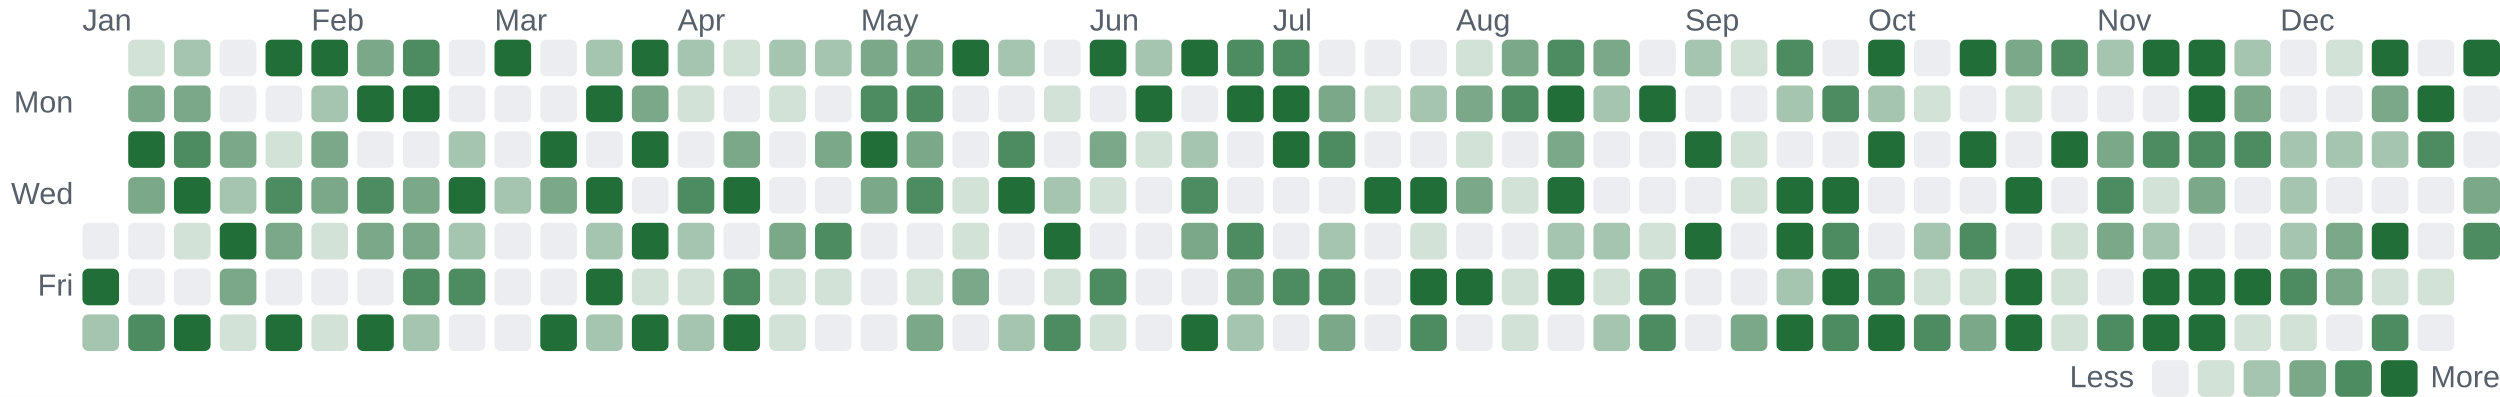
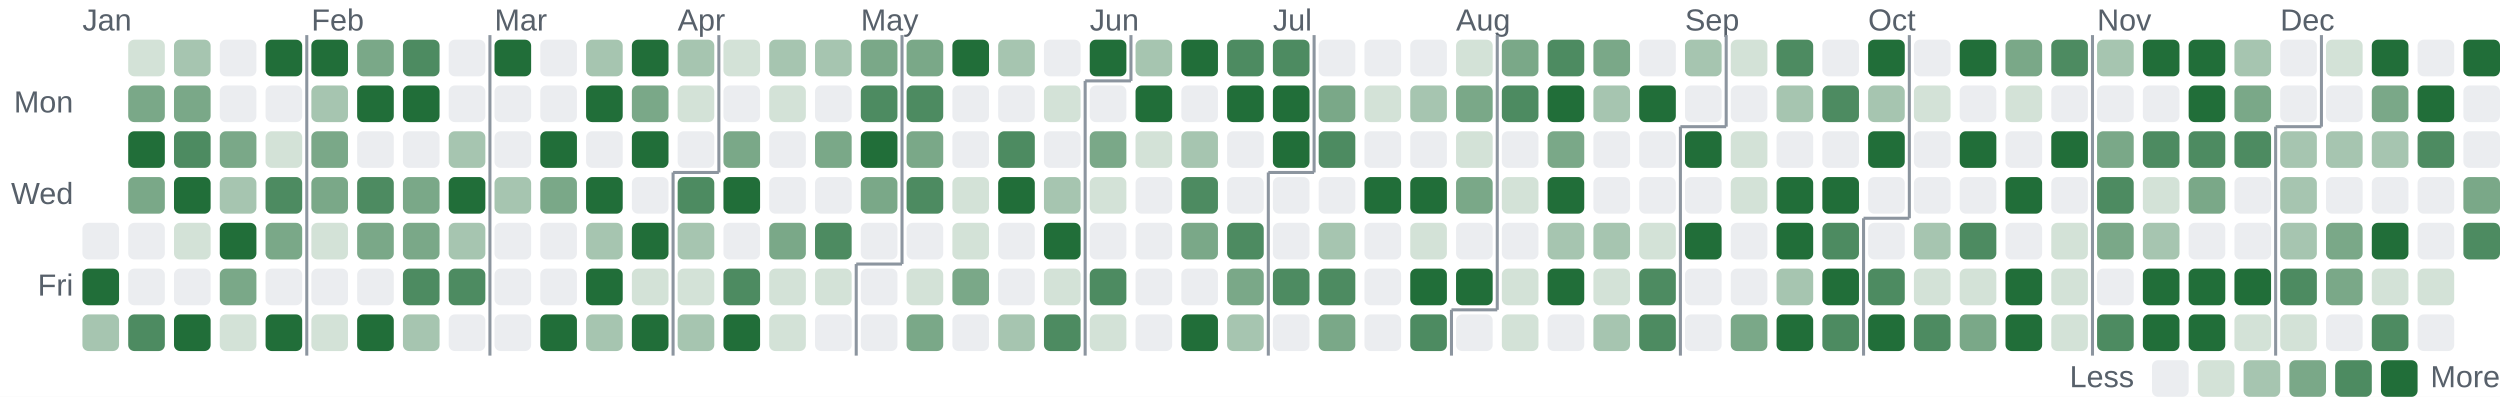
<svg xmlns="http://www.w3.org/2000/svg" width="819" height="130">
  <rect x="0" y="0" width="819" height="130" fill="white" fill-opacity="1" stroke="none" stroke-width="0" rx="0" ry="0" />
  <text x="24" y="34" font-family="arial" font-size="10" fill="#57606a" stroke="none" stroke-width="0" text-anchor="end" dominant-baseline="middle" alignment-baseline="auto">Mon</text>
  <text x="24" y="64" font-family="arial" font-size="10" fill="#57606a" stroke="none" stroke-width="0" text-anchor="end" dominant-baseline="middle" alignment-baseline="auto">Wed</text>
  <text x="24" y="94" font-family="arial" font-size="10" fill="#57606a" stroke="none" stroke-width="0" text-anchor="end" dominant-baseline="middle" alignment-baseline="auto">Fri</text>
  <text x="27" y="10" font-family="arial" font-size="10" fill="#57606a" stroke="none" stroke-width="0" text-anchor="start" dominant-baseline="alphabetic" alignment-baseline="auto">Jan</text>
  <text x="102" y="10" font-family="arial" font-size="10" fill="#57606a" stroke="none" stroke-width="0" text-anchor="start" dominant-baseline="alphabetic" alignment-baseline="auto">Feb</text>
  <text x="162" y="10" font-family="arial" font-size="10" fill="#57606a" stroke="none" stroke-width="0" text-anchor="start" dominant-baseline="alphabetic" alignment-baseline="auto">Mar</text>
  <text x="222" y="10" font-family="arial" font-size="10" fill="#57606a" stroke="none" stroke-width="0" text-anchor="start" dominant-baseline="alphabetic" alignment-baseline="auto">Apr</text>
  <text x="282" y="10" font-family="arial" font-size="10" fill="#57606a" stroke="none" stroke-width="0" text-anchor="start" dominant-baseline="alphabetic" alignment-baseline="auto">May</text>
  <text x="357" y="10" font-family="arial" font-size="10" fill="#57606a" stroke="none" stroke-width="0" text-anchor="start" dominant-baseline="alphabetic" alignment-baseline="auto">Jun</text>
  <text x="417" y="10" font-family="arial" font-size="10" fill="#57606a" stroke="none" stroke-width="0" text-anchor="start" dominant-baseline="alphabetic" alignment-baseline="auto">Jul</text>
  <text x="477" y="10" font-family="arial" font-size="10" fill="#57606a" stroke="none" stroke-width="0" text-anchor="start" dominant-baseline="alphabetic" alignment-baseline="auto">Aug</text>
  <text x="552" y="10" font-family="arial" font-size="10" fill="#57606a" stroke="none" stroke-width="0" text-anchor="start" dominant-baseline="alphabetic" alignment-baseline="auto">Sep</text>
  <text x="612" y="10" font-family="arial" font-size="10" fill="#57606a" stroke="none" stroke-width="0" text-anchor="start" dominant-baseline="alphabetic" alignment-baseline="auto">Oct</text>
  <text x="687" y="10" font-family="arial" font-size="10" fill="#57606a" stroke="none" stroke-width="0" text-anchor="start" dominant-baseline="alphabetic" alignment-baseline="auto">Nov</text>
  <text x="747" y="10" font-family="arial" font-size="10" fill="#57606a" stroke="none" stroke-width="0" text-anchor="start" dominant-baseline="alphabetic" alignment-baseline="auto">Dec</text>
  <rect x="27" y="73" width="12" height="12" fill="#ebedf0" fill-opacity="1" stroke="none" stroke-width="0" rx="2" ry="2" />
  <rect x="27" y="88" width="12" height="12" fill="#216e39" fill-opacity="1" stroke="none" stroke-width="0" rx="2" ry="2" />
  <rect x="27" y="103" width="12" height="12" fill="#a6c5b0" fill-opacity="1" stroke="none" stroke-width="0" rx="2" ry="2" />
  <rect x="42" y="13" width="12" height="12" fill="#d3e2d7" fill-opacity="1" stroke="none" stroke-width="0" rx="2" ry="2" />
  <rect x="42" y="28" width="12" height="12" fill="#7aa888" fill-opacity="1" stroke="none" stroke-width="0" rx="2" ry="2" />
  <rect x="42" y="43" width="12" height="12" fill="#216e39" fill-opacity="1" stroke="none" stroke-width="0" rx="2" ry="2" />
  <rect x="42" y="58" width="12" height="12" fill="#7aa888" fill-opacity="1" stroke="none" stroke-width="0" rx="2" ry="2" />
  <rect x="42" y="73" width="12" height="12" fill="#ebedf0" fill-opacity="1" stroke="none" stroke-width="0" rx="2" ry="2" />
  <rect x="42" y="88" width="12" height="12" fill="#ebedf0" fill-opacity="1" stroke="none" stroke-width="0" rx="2" ry="2" />
  <rect x="42" y="103" width="12" height="12" fill="#4d8b61" fill-opacity="1" stroke="none" stroke-width="0" rx="2" ry="2" />
  <rect x="57" y="13" width="12" height="12" fill="#a6c5b0" fill-opacity="1" stroke="none" stroke-width="0" rx="2" ry="2" />
  <rect x="57" y="28" width="12" height="12" fill="#7aa888" fill-opacity="1" stroke="none" stroke-width="0" rx="2" ry="2" />
  <rect x="57" y="43" width="12" height="12" fill="#4d8b61" fill-opacity="1" stroke="none" stroke-width="0" rx="2" ry="2" />
  <rect x="57" y="58" width="12" height="12" fill="#216e39" fill-opacity="1" stroke="none" stroke-width="0" rx="2" ry="2" />
  <rect x="57" y="73" width="12" height="12" fill="#d3e2d7" fill-opacity="1" stroke="none" stroke-width="0" rx="2" ry="2" />
  <rect x="57" y="88" width="12" height="12" fill="#ebedf0" fill-opacity="1" stroke="none" stroke-width="0" rx="2" ry="2" />
  <rect x="57" y="103" width="12" height="12" fill="#216e39" fill-opacity="1" stroke="none" stroke-width="0" rx="2" ry="2" />
  <rect x="72" y="13" width="12" height="12" fill="#ebedf0" fill-opacity="1" stroke="none" stroke-width="0" rx="2" ry="2" />
  <rect x="72" y="28" width="12" height="12" fill="#ebedf0" fill-opacity="1" stroke="none" stroke-width="0" rx="2" ry="2" />
  <rect x="72" y="43" width="12" height="12" fill="#7aa888" fill-opacity="1" stroke="none" stroke-width="0" rx="2" ry="2" />
  <rect x="72" y="58" width="12" height="12" fill="#a6c5b0" fill-opacity="1" stroke="none" stroke-width="0" rx="2" ry="2" />
  <rect x="72" y="73" width="12" height="12" fill="#216e39" fill-opacity="1" stroke="none" stroke-width="0" rx="2" ry="2" />
  <rect x="72" y="88" width="12" height="12" fill="#7aa888" fill-opacity="1" stroke="none" stroke-width="0" rx="2" ry="2" />
  <rect x="72" y="103" width="12" height="12" fill="#d3e2d7" fill-opacity="1" stroke="none" stroke-width="0" rx="2" ry="2" />
  <rect x="87" y="13" width="12" height="12" fill="#216e39" fill-opacity="1" stroke="none" stroke-width="0" rx="2" ry="2" />
  <rect x="87" y="28" width="12" height="12" fill="#ebedf0" fill-opacity="1" stroke="none" stroke-width="0" rx="2" ry="2" />
  <rect x="87" y="43" width="12" height="12" fill="#d3e2d7" fill-opacity="1" stroke="none" stroke-width="0" rx="2" ry="2" />
  <rect x="87" y="58" width="12" height="12" fill="#4d8b61" fill-opacity="1" stroke="none" stroke-width="0" rx="2" ry="2" />
  <rect x="87" y="73" width="12" height="12" fill="#7aa888" fill-opacity="1" stroke="none" stroke-width="0" rx="2" ry="2" />
  <rect x="87" y="88" width="12" height="12" fill="#ebedf0" fill-opacity="1" stroke="none" stroke-width="0" rx="2" ry="2" />
  <rect x="87" y="103" width="12" height="12" fill="#216e39" fill-opacity="1" stroke="none" stroke-width="0" rx="2" ry="2" />
  <rect x="102" y="13" width="12" height="12" fill="#216e39" fill-opacity="1" stroke="none" stroke-width="0" rx="2" ry="2" />
  <rect x="102" y="28" width="12" height="12" fill="#a6c5b0" fill-opacity="1" stroke="none" stroke-width="0" rx="2" ry="2" />
  <rect x="102" y="43" width="12" height="12" fill="#7aa888" fill-opacity="1" stroke="none" stroke-width="0" rx="2" ry="2" />
  <rect x="102" y="58" width="12" height="12" fill="#7aa888" fill-opacity="1" stroke="none" stroke-width="0" rx="2" ry="2" />
  <rect x="102" y="73" width="12" height="12" fill="#d3e2d7" fill-opacity="1" stroke="none" stroke-width="0" rx="2" ry="2" />
  <rect x="102" y="88" width="12" height="12" fill="#ebedf0" fill-opacity="1" stroke="none" stroke-width="0" rx="2" ry="2" />
  <rect x="102" y="103" width="12" height="12" fill="#d3e2d7" fill-opacity="1" stroke="none" stroke-width="0" rx="2" ry="2" />
  <rect x="117" y="13" width="12" height="12" fill="#7aa888" fill-opacity="1" stroke="none" stroke-width="0" rx="2" ry="2" />
  <rect x="117" y="28" width="12" height="12" fill="#216e39" fill-opacity="1" stroke="none" stroke-width="0" rx="2" ry="2" />
  <rect x="117" y="43" width="12" height="12" fill="#ebedf0" fill-opacity="1" stroke="none" stroke-width="0" rx="2" ry="2" />
  <rect x="117" y="58" width="12" height="12" fill="#4d8b61" fill-opacity="1" stroke="none" stroke-width="0" rx="2" ry="2" />
  <rect x="117" y="73" width="12" height="12" fill="#7aa888" fill-opacity="1" stroke="none" stroke-width="0" rx="2" ry="2" />
  <rect x="117" y="88" width="12" height="12" fill="#ebedf0" fill-opacity="1" stroke="none" stroke-width="0" rx="2" ry="2" />
  <rect x="117" y="103" width="12" height="12" fill="#216e39" fill-opacity="1" stroke="none" stroke-width="0" rx="2" ry="2" />
  <rect x="132" y="13" width="12" height="12" fill="#4d8b61" fill-opacity="1" stroke="none" stroke-width="0" rx="2" ry="2" />
  <rect x="132" y="28" width="12" height="12" fill="#216e39" fill-opacity="1" stroke="none" stroke-width="0" rx="2" ry="2" />
  <rect x="132" y="43" width="12" height="12" fill="#ebedf0" fill-opacity="1" stroke="none" stroke-width="0" rx="2" ry="2" />
  <rect x="132" y="58" width="12" height="12" fill="#7aa888" fill-opacity="1" stroke="none" stroke-width="0" rx="2" ry="2" />
  <rect x="132" y="73" width="12" height="12" fill="#7aa888" fill-opacity="1" stroke="none" stroke-width="0" rx="2" ry="2" />
  <rect x="132" y="88" width="12" height="12" fill="#4d8b61" fill-opacity="1" stroke="none" stroke-width="0" rx="2" ry="2" />
  <rect x="132" y="103" width="12" height="12" fill="#a6c5b0" fill-opacity="1" stroke="none" stroke-width="0" rx="2" ry="2" />
  <rect x="147" y="13" width="12" height="12" fill="#ebedf0" fill-opacity="1" stroke="none" stroke-width="0" rx="2" ry="2" />
  <rect x="147" y="28" width="12" height="12" fill="#ebedf0" fill-opacity="1" stroke="none" stroke-width="0" rx="2" ry="2" />
  <rect x="147" y="43" width="12" height="12" fill="#a6c5b0" fill-opacity="1" stroke="none" stroke-width="0" rx="2" ry="2" />
  <rect x="147" y="58" width="12" height="12" fill="#216e39" fill-opacity="1" stroke="none" stroke-width="0" rx="2" ry="2" />
  <rect x="147" y="73" width="12" height="12" fill="#a6c5b0" fill-opacity="1" stroke="none" stroke-width="0" rx="2" ry="2" />
  <rect x="147" y="88" width="12" height="12" fill="#4d8b61" fill-opacity="1" stroke="none" stroke-width="0" rx="2" ry="2" />
  <rect x="147" y="103" width="12" height="12" fill="#ebedf0" fill-opacity="1" stroke="none" stroke-width="0" rx="2" ry="2" />
  <rect x="162" y="13" width="12" height="12" fill="#216e39" fill-opacity="1" stroke="none" stroke-width="0" rx="2" ry="2" />
  <rect x="162" y="28" width="12" height="12" fill="#ebedf0" fill-opacity="1" stroke="none" stroke-width="0" rx="2" ry="2" />
  <rect x="162" y="43" width="12" height="12" fill="#ebedf0" fill-opacity="1" stroke="none" stroke-width="0" rx="2" ry="2" />
  <rect x="162" y="58" width="12" height="12" fill="#a6c5b0" fill-opacity="1" stroke="none" stroke-width="0" rx="2" ry="2" />
  <rect x="162" y="73" width="12" height="12" fill="#ebedf0" fill-opacity="1" stroke="none" stroke-width="0" rx="2" ry="2" />
  <rect x="162" y="88" width="12" height="12" fill="#ebedf0" fill-opacity="1" stroke="none" stroke-width="0" rx="2" ry="2" />
  <rect x="162" y="103" width="12" height="12" fill="#ebedf0" fill-opacity="1" stroke="none" stroke-width="0" rx="2" ry="2" />
  <rect x="177" y="13" width="12" height="12" fill="#ebedf0" fill-opacity="1" stroke="none" stroke-width="0" rx="2" ry="2" />
  <rect x="177" y="28" width="12" height="12" fill="#ebedf0" fill-opacity="1" stroke="none" stroke-width="0" rx="2" ry="2" />
  <rect x="177" y="43" width="12" height="12" fill="#216e39" fill-opacity="1" stroke="none" stroke-width="0" rx="2" ry="2" />
  <rect x="177" y="58" width="12" height="12" fill="#7aa888" fill-opacity="1" stroke="none" stroke-width="0" rx="2" ry="2" />
  <rect x="177" y="73" width="12" height="12" fill="#ebedf0" fill-opacity="1" stroke="none" stroke-width="0" rx="2" ry="2" />
  <rect x="177" y="88" width="12" height="12" fill="#ebedf0" fill-opacity="1" stroke="none" stroke-width="0" rx="2" ry="2" />
  <rect x="177" y="103" width="12" height="12" fill="#216e39" fill-opacity="1" stroke="none" stroke-width="0" rx="2" ry="2" />
  <rect x="192" y="13" width="12" height="12" fill="#a6c5b0" fill-opacity="1" stroke="none" stroke-width="0" rx="2" ry="2" />
  <rect x="192" y="28" width="12" height="12" fill="#216e39" fill-opacity="1" stroke="none" stroke-width="0" rx="2" ry="2" />
  <rect x="192" y="43" width="12" height="12" fill="#ebedf0" fill-opacity="1" stroke="none" stroke-width="0" rx="2" ry="2" />
  <rect x="192" y="58" width="12" height="12" fill="#216e39" fill-opacity="1" stroke="none" stroke-width="0" rx="2" ry="2" />
  <rect x="192" y="73" width="12" height="12" fill="#a6c5b0" fill-opacity="1" stroke="none" stroke-width="0" rx="2" ry="2" />
  <rect x="192" y="88" width="12" height="12" fill="#216e39" fill-opacity="1" stroke="none" stroke-width="0" rx="2" ry="2" />
  <rect x="192" y="103" width="12" height="12" fill="#a6c5b0" fill-opacity="1" stroke="none" stroke-width="0" rx="2" ry="2" />
  <rect x="207" y="13" width="12" height="12" fill="#216e39" fill-opacity="1" stroke="none" stroke-width="0" rx="2" ry="2" />
  <rect x="207" y="28" width="12" height="12" fill="#7aa888" fill-opacity="1" stroke="none" stroke-width="0" rx="2" ry="2" />
  <rect x="207" y="43" width="12" height="12" fill="#216e39" fill-opacity="1" stroke="none" stroke-width="0" rx="2" ry="2" />
  <rect x="207" y="58" width="12" height="12" fill="#ebedf0" fill-opacity="1" stroke="none" stroke-width="0" rx="2" ry="2" />
  <rect x="207" y="73" width="12" height="12" fill="#216e39" fill-opacity="1" stroke="none" stroke-width="0" rx="2" ry="2" />
  <rect x="207" y="88" width="12" height="12" fill="#d3e2d7" fill-opacity="1" stroke="none" stroke-width="0" rx="2" ry="2" />
  <rect x="207" y="103" width="12" height="12" fill="#216e39" fill-opacity="1" stroke="none" stroke-width="0" rx="2" ry="2" />
  <rect x="222" y="13" width="12" height="12" fill="#a6c5b0" fill-opacity="1" stroke="none" stroke-width="0" rx="2" ry="2" />
  <rect x="222" y="28" width="12" height="12" fill="#d3e2d7" fill-opacity="1" stroke="none" stroke-width="0" rx="2" ry="2" />
  <rect x="222" y="43" width="12" height="12" fill="#ebedf0" fill-opacity="1" stroke="none" stroke-width="0" rx="2" ry="2" />
  <rect x="222" y="58" width="12" height="12" fill="#4d8b61" fill-opacity="1" stroke="none" stroke-width="0" rx="2" ry="2" />
  <rect x="222" y="73" width="12" height="12" fill="#a6c5b0" fill-opacity="1" stroke="none" stroke-width="0" rx="2" ry="2" />
  <rect x="222" y="88" width="12" height="12" fill="#d3e2d7" fill-opacity="1" stroke="none" stroke-width="0" rx="2" ry="2" />
  <rect x="222" y="103" width="12" height="12" fill="#a6c5b0" fill-opacity="1" stroke="none" stroke-width="0" rx="2" ry="2" />
  <rect x="237" y="13" width="12" height="12" fill="#d3e2d7" fill-opacity="1" stroke="none" stroke-width="0" rx="2" ry="2" />
  <rect x="237" y="28" width="12" height="12" fill="#ebedf0" fill-opacity="1" stroke="none" stroke-width="0" rx="2" ry="2" />
  <rect x="237" y="43" width="12" height="12" fill="#7aa888" fill-opacity="1" stroke="none" stroke-width="0" rx="2" ry="2" />
  <rect x="237" y="58" width="12" height="12" fill="#216e39" fill-opacity="1" stroke="none" stroke-width="0" rx="2" ry="2" />
  <rect x="237" y="73" width="12" height="12" fill="#ebedf0" fill-opacity="1" stroke="none" stroke-width="0" rx="2" ry="2" />
  <rect x="237" y="88" width="12" height="12" fill="#4d8b61" fill-opacity="1" stroke="none" stroke-width="0" rx="2" ry="2" />
  <rect x="237" y="103" width="12" height="12" fill="#216e39" fill-opacity="1" stroke="none" stroke-width="0" rx="2" ry="2" />
  <rect x="252" y="13" width="12" height="12" fill="#a6c5b0" fill-opacity="1" stroke="none" stroke-width="0" rx="2" ry="2" />
  <rect x="252" y="28" width="12" height="12" fill="#d3e2d7" fill-opacity="1" stroke="none" stroke-width="0" rx="2" ry="2" />
  <rect x="252" y="43" width="12" height="12" fill="#ebedf0" fill-opacity="1" stroke="none" stroke-width="0" rx="2" ry="2" />
  <rect x="252" y="58" width="12" height="12" fill="#ebedf0" fill-opacity="1" stroke="none" stroke-width="0" rx="2" ry="2" />
  <rect x="252" y="73" width="12" height="12" fill="#7aa888" fill-opacity="1" stroke="none" stroke-width="0" rx="2" ry="2" />
  <rect x="252" y="88" width="12" height="12" fill="#d3e2d7" fill-opacity="1" stroke="none" stroke-width="0" rx="2" ry="2" />
  <rect x="252" y="103" width="12" height="12" fill="#d3e2d7" fill-opacity="1" stroke="none" stroke-width="0" rx="2" ry="2" />
  <rect x="267" y="13" width="12" height="12" fill="#a6c5b0" fill-opacity="1" stroke="none" stroke-width="0" rx="2" ry="2" />
  <rect x="267" y="28" width="12" height="12" fill="#ebedf0" fill-opacity="1" stroke="none" stroke-width="0" rx="2" ry="2" />
  <rect x="267" y="43" width="12" height="12" fill="#7aa888" fill-opacity="1" stroke="none" stroke-width="0" rx="2" ry="2" />
  <rect x="267" y="58" width="12" height="12" fill="#ebedf0" fill-opacity="1" stroke="none" stroke-width="0" rx="2" ry="2" />
  <rect x="267" y="73" width="12" height="12" fill="#4d8b61" fill-opacity="1" stroke="none" stroke-width="0" rx="2" ry="2" />
  <rect x="267" y="88" width="12" height="12" fill="#d3e2d7" fill-opacity="1" stroke="none" stroke-width="0" rx="2" ry="2" />
  <rect x="267" y="103" width="12" height="12" fill="#ebedf0" fill-opacity="1" stroke="none" stroke-width="0" rx="2" ry="2" />
  <rect x="282" y="13" width="12" height="12" fill="#7aa888" fill-opacity="1" stroke="none" stroke-width="0" rx="2" ry="2" />
  <rect x="282" y="28" width="12" height="12" fill="#4d8b61" fill-opacity="1" stroke="none" stroke-width="0" rx="2" ry="2" />
  <rect x="282" y="43" width="12" height="12" fill="#216e39" fill-opacity="1" stroke="none" stroke-width="0" rx="2" ry="2" />
  <rect x="282" y="58" width="12" height="12" fill="#7aa888" fill-opacity="1" stroke="none" stroke-width="0" rx="2" ry="2" />
  <rect x="282" y="73" width="12" height="12" fill="#ebedf0" fill-opacity="1" stroke="none" stroke-width="0" rx="2" ry="2" />
  <rect x="282" y="88" width="12" height="12" fill="#ebedf0" fill-opacity="1" stroke="none" stroke-width="0" rx="2" ry="2" />
  <rect x="282" y="103" width="12" height="12" fill="#ebedf0" fill-opacity="1" stroke="none" stroke-width="0" rx="2" ry="2" />
  <rect x="297" y="13" width="12" height="12" fill="#7aa888" fill-opacity="1" stroke="none" stroke-width="0" rx="2" ry="2" />
  <rect x="297" y="28" width="12" height="12" fill="#4d8b61" fill-opacity="1" stroke="none" stroke-width="0" rx="2" ry="2" />
  <rect x="297" y="43" width="12" height="12" fill="#7aa888" fill-opacity="1" stroke="none" stroke-width="0" rx="2" ry="2" />
  <rect x="297" y="58" width="12" height="12" fill="#4d8b61" fill-opacity="1" stroke="none" stroke-width="0" rx="2" ry="2" />
  <rect x="297" y="73" width="12" height="12" fill="#ebedf0" fill-opacity="1" stroke="none" stroke-width="0" rx="2" ry="2" />
  <rect x="297" y="88" width="12" height="12" fill="#d3e2d7" fill-opacity="1" stroke="none" stroke-width="0" rx="2" ry="2" />
  <rect x="297" y="103" width="12" height="12" fill="#7aa888" fill-opacity="1" stroke="none" stroke-width="0" rx="2" ry="2" />
  <rect x="312" y="13" width="12" height="12" fill="#216e39" fill-opacity="1" stroke="none" stroke-width="0" rx="2" ry="2" />
  <rect x="312" y="28" width="12" height="12" fill="#ebedf0" fill-opacity="1" stroke="none" stroke-width="0" rx="2" ry="2" />
  <rect x="312" y="43" width="12" height="12" fill="#ebedf0" fill-opacity="1" stroke="none" stroke-width="0" rx="2" ry="2" />
  <rect x="312" y="58" width="12" height="12" fill="#d3e2d7" fill-opacity="1" stroke="none" stroke-width="0" rx="2" ry="2" />
  <rect x="312" y="73" width="12" height="12" fill="#d3e2d7" fill-opacity="1" stroke="none" stroke-width="0" rx="2" ry="2" />
  <rect x="312" y="88" width="12" height="12" fill="#7aa888" fill-opacity="1" stroke="none" stroke-width="0" rx="2" ry="2" />
  <rect x="312" y="103" width="12" height="12" fill="#ebedf0" fill-opacity="1" stroke="none" stroke-width="0" rx="2" ry="2" />
  <rect x="327" y="13" width="12" height="12" fill="#a6c5b0" fill-opacity="1" stroke="none" stroke-width="0" rx="2" ry="2" />
  <rect x="327" y="28" width="12" height="12" fill="#ebedf0" fill-opacity="1" stroke="none" stroke-width="0" rx="2" ry="2" />
  <rect x="327" y="43" width="12" height="12" fill="#4d8b61" fill-opacity="1" stroke="none" stroke-width="0" rx="2" ry="2" />
  <rect x="327" y="58" width="12" height="12" fill="#216e39" fill-opacity="1" stroke="none" stroke-width="0" rx="2" ry="2" />
  <rect x="327" y="73" width="12" height="12" fill="#ebedf0" fill-opacity="1" stroke="none" stroke-width="0" rx="2" ry="2" />
  <rect x="327" y="88" width="12" height="12" fill="#ebedf0" fill-opacity="1" stroke="none" stroke-width="0" rx="2" ry="2" />
  <rect x="327" y="103" width="12" height="12" fill="#a6c5b0" fill-opacity="1" stroke="none" stroke-width="0" rx="2" ry="2" />
  <rect x="342" y="13" width="12" height="12" fill="#ebedf0" fill-opacity="1" stroke="none" stroke-width="0" rx="2" ry="2" />
  <rect x="342" y="28" width="12" height="12" fill="#d3e2d7" fill-opacity="1" stroke="none" stroke-width="0" rx="2" ry="2" />
  <rect x="342" y="43" width="12" height="12" fill="#ebedf0" fill-opacity="1" stroke="none" stroke-width="0" rx="2" ry="2" />
  <rect x="342" y="58" width="12" height="12" fill="#a6c5b0" fill-opacity="1" stroke="none" stroke-width="0" rx="2" ry="2" />
  <rect x="342" y="73" width="12" height="12" fill="#216e39" fill-opacity="1" stroke="none" stroke-width="0" rx="2" ry="2" />
  <rect x="342" y="88" width="12" height="12" fill="#d3e2d7" fill-opacity="1" stroke="none" stroke-width="0" rx="2" ry="2" />
  <rect x="342" y="103" width="12" height="12" fill="#4d8b61" fill-opacity="1" stroke="none" stroke-width="0" rx="2" ry="2" />
  <rect x="357" y="13" width="12" height="12" fill="#216e39" fill-opacity="1" stroke="none" stroke-width="0" rx="2" ry="2" />
  <rect x="357" y="28" width="12" height="12" fill="#ebedf0" fill-opacity="1" stroke="none" stroke-width="0" rx="2" ry="2" />
  <rect x="357" y="43" width="12" height="12" fill="#7aa888" fill-opacity="1" stroke="none" stroke-width="0" rx="2" ry="2" />
  <rect x="357" y="58" width="12" height="12" fill="#d3e2d7" fill-opacity="1" stroke="none" stroke-width="0" rx="2" ry="2" />
  <rect x="357" y="73" width="12" height="12" fill="#ebedf0" fill-opacity="1" stroke="none" stroke-width="0" rx="2" ry="2" />
  <rect x="357" y="88" width="12" height="12" fill="#4d8b61" fill-opacity="1" stroke="none" stroke-width="0" rx="2" ry="2" />
  <rect x="357" y="103" width="12" height="12" fill="#d3e2d7" fill-opacity="1" stroke="none" stroke-width="0" rx="2" ry="2" />
  <rect x="372" y="13" width="12" height="12" fill="#a6c5b0" fill-opacity="1" stroke="none" stroke-width="0" rx="2" ry="2" />
  <rect x="372" y="28" width="12" height="12" fill="#216e39" fill-opacity="1" stroke="none" stroke-width="0" rx="2" ry="2" />
  <rect x="372" y="43" width="12" height="12" fill="#d3e2d7" fill-opacity="1" stroke="none" stroke-width="0" rx="2" ry="2" />
  <rect x="372" y="58" width="12" height="12" fill="#ebedf0" fill-opacity="1" stroke="none" stroke-width="0" rx="2" ry="2" />
  <rect x="372" y="73" width="12" height="12" fill="#ebedf0" fill-opacity="1" stroke="none" stroke-width="0" rx="2" ry="2" />
  <rect x="372" y="88" width="12" height="12" fill="#ebedf0" fill-opacity="1" stroke="none" stroke-width="0" rx="2" ry="2" />
  <rect x="372" y="103" width="12" height="12" fill="#ebedf0" fill-opacity="1" stroke="none" stroke-width="0" rx="2" ry="2" />
  <rect x="387" y="13" width="12" height="12" fill="#216e39" fill-opacity="1" stroke="none" stroke-width="0" rx="2" ry="2" />
  <rect x="387" y="28" width="12" height="12" fill="#ebedf0" fill-opacity="1" stroke="none" stroke-width="0" rx="2" ry="2" />
  <rect x="387" y="43" width="12" height="12" fill="#a6c5b0" fill-opacity="1" stroke="none" stroke-width="0" rx="2" ry="2" />
  <rect x="387" y="58" width="12" height="12" fill="#4d8b61" fill-opacity="1" stroke="none" stroke-width="0" rx="2" ry="2" />
  <rect x="387" y="73" width="12" height="12" fill="#7aa888" fill-opacity="1" stroke="none" stroke-width="0" rx="2" ry="2" />
  <rect x="387" y="88" width="12" height="12" fill="#ebedf0" fill-opacity="1" stroke="none" stroke-width="0" rx="2" ry="2" />
  <rect x="387" y="103" width="12" height="12" fill="#216e39" fill-opacity="1" stroke="none" stroke-width="0" rx="2" ry="2" />
  <rect x="402" y="13" width="12" height="12" fill="#4d8b61" fill-opacity="1" stroke="none" stroke-width="0" rx="2" ry="2" />
  <rect x="402" y="28" width="12" height="12" fill="#216e39" fill-opacity="1" stroke="none" stroke-width="0" rx="2" ry="2" />
  <rect x="402" y="43" width="12" height="12" fill="#ebedf0" fill-opacity="1" stroke="none" stroke-width="0" rx="2" ry="2" />
  <rect x="402" y="58" width="12" height="12" fill="#ebedf0" fill-opacity="1" stroke="none" stroke-width="0" rx="2" ry="2" />
  <rect x="402" y="73" width="12" height="12" fill="#4d8b61" fill-opacity="1" stroke="none" stroke-width="0" rx="2" ry="2" />
  <rect x="402" y="88" width="12" height="12" fill="#7aa888" fill-opacity="1" stroke="none" stroke-width="0" rx="2" ry="2" />
  <rect x="402" y="103" width="12" height="12" fill="#a6c5b0" fill-opacity="1" stroke="none" stroke-width="0" rx="2" ry="2" />
  <rect x="417" y="13" width="12" height="12" fill="#4d8b61" fill-opacity="1" stroke="none" stroke-width="0" rx="2" ry="2" />
  <rect x="417" y="28" width="12" height="12" fill="#216e39" fill-opacity="1" stroke="none" stroke-width="0" rx="2" ry="2" />
  <rect x="417" y="43" width="12" height="12" fill="#216e39" fill-opacity="1" stroke="none" stroke-width="0" rx="2" ry="2" />
  <rect x="417" y="58" width="12" height="12" fill="#ebedf0" fill-opacity="1" stroke="none" stroke-width="0" rx="2" ry="2" />
  <rect x="417" y="73" width="12" height="12" fill="#ebedf0" fill-opacity="1" stroke="none" stroke-width="0" rx="2" ry="2" />
  <rect x="417" y="88" width="12" height="12" fill="#4d8b61" fill-opacity="1" stroke="none" stroke-width="0" rx="2" ry="2" />
  <rect x="417" y="103" width="12" height="12" fill="#ebedf0" fill-opacity="1" stroke="none" stroke-width="0" rx="2" ry="2" />
  <rect x="432" y="13" width="12" height="12" fill="#ebedf0" fill-opacity="1" stroke="none" stroke-width="0" rx="2" ry="2" />
  <rect x="432" y="28" width="12" height="12" fill="#7aa888" fill-opacity="1" stroke="none" stroke-width="0" rx="2" ry="2" />
  <rect x="432" y="43" width="12" height="12" fill="#4d8b61" fill-opacity="1" stroke="none" stroke-width="0" rx="2" ry="2" />
  <rect x="432" y="58" width="12" height="12" fill="#ebedf0" fill-opacity="1" stroke="none" stroke-width="0" rx="2" ry="2" />
  <rect x="432" y="73" width="12" height="12" fill="#a6c5b0" fill-opacity="1" stroke="none" stroke-width="0" rx="2" ry="2" />
  <rect x="432" y="88" width="12" height="12" fill="#4d8b61" fill-opacity="1" stroke="none" stroke-width="0" rx="2" ry="2" />
  <rect x="432" y="103" width="12" height="12" fill="#7aa888" fill-opacity="1" stroke="none" stroke-width="0" rx="2" ry="2" />
  <rect x="447" y="13" width="12" height="12" fill="#ebedf0" fill-opacity="1" stroke="none" stroke-width="0" rx="2" ry="2" />
  <rect x="447" y="28" width="12" height="12" fill="#d3e2d7" fill-opacity="1" stroke="none" stroke-width="0" rx="2" ry="2" />
  <rect x="447" y="43" width="12" height="12" fill="#ebedf0" fill-opacity="1" stroke="none" stroke-width="0" rx="2" ry="2" />
  <rect x="447" y="58" width="12" height="12" fill="#216e39" fill-opacity="1" stroke="none" stroke-width="0" rx="2" ry="2" />
  <rect x="447" y="73" width="12" height="12" fill="#ebedf0" fill-opacity="1" stroke="none" stroke-width="0" rx="2" ry="2" />
  <rect x="447" y="88" width="12" height="12" fill="#ebedf0" fill-opacity="1" stroke="none" stroke-width="0" rx="2" ry="2" />
  <rect x="447" y="103" width="12" height="12" fill="#ebedf0" fill-opacity="1" stroke="none" stroke-width="0" rx="2" ry="2" />
  <rect x="462" y="13" width="12" height="12" fill="#ebedf0" fill-opacity="1" stroke="none" stroke-width="0" rx="2" ry="2" />
  <rect x="462" y="28" width="12" height="12" fill="#a6c5b0" fill-opacity="1" stroke="none" stroke-width="0" rx="2" ry="2" />
  <rect x="462" y="43" width="12" height="12" fill="#ebedf0" fill-opacity="1" stroke="none" stroke-width="0" rx="2" ry="2" />
  <rect x="462" y="58" width="12" height="12" fill="#216e39" fill-opacity="1" stroke="none" stroke-width="0" rx="2" ry="2" />
  <rect x="462" y="73" width="12" height="12" fill="#d3e2d7" fill-opacity="1" stroke="none" stroke-width="0" rx="2" ry="2" />
  <rect x="462" y="88" width="12" height="12" fill="#216e39" fill-opacity="1" stroke="none" stroke-width="0" rx="2" ry="2" />
  <rect x="462" y="103" width="12" height="12" fill="#4d8b61" fill-opacity="1" stroke="none" stroke-width="0" rx="2" ry="2" />
  <rect x="477" y="13" width="12" height="12" fill="#d3e2d7" fill-opacity="1" stroke="none" stroke-width="0" rx="2" ry="2" />
  <rect x="477" y="28" width="12" height="12" fill="#7aa888" fill-opacity="1" stroke="none" stroke-width="0" rx="2" ry="2" />
  <rect x="477" y="43" width="12" height="12" fill="#d3e2d7" fill-opacity="1" stroke="none" stroke-width="0" rx="2" ry="2" />
  <rect x="477" y="58" width="12" height="12" fill="#7aa888" fill-opacity="1" stroke="none" stroke-width="0" rx="2" ry="2" />
  <rect x="477" y="73" width="12" height="12" fill="#ebedf0" fill-opacity="1" stroke="none" stroke-width="0" rx="2" ry="2" />
  <rect x="477" y="88" width="12" height="12" fill="#216e39" fill-opacity="1" stroke="none" stroke-width="0" rx="2" ry="2" />
  <rect x="477" y="103" width="12" height="12" fill="#ebedf0" fill-opacity="1" stroke="none" stroke-width="0" rx="2" ry="2" />
  <rect x="492" y="13" width="12" height="12" fill="#7aa888" fill-opacity="1" stroke="none" stroke-width="0" rx="2" ry="2" />
  <rect x="492" y="28" width="12" height="12" fill="#4d8b61" fill-opacity="1" stroke="none" stroke-width="0" rx="2" ry="2" />
  <rect x="492" y="43" width="12" height="12" fill="#ebedf0" fill-opacity="1" stroke="none" stroke-width="0" rx="2" ry="2" />
  <rect x="492" y="58" width="12" height="12" fill="#d3e2d7" fill-opacity="1" stroke="none" stroke-width="0" rx="2" ry="2" />
  <rect x="492" y="73" width="12" height="12" fill="#ebedf0" fill-opacity="1" stroke="none" stroke-width="0" rx="2" ry="2" />
  <rect x="492" y="88" width="12" height="12" fill="#d3e2d7" fill-opacity="1" stroke="none" stroke-width="0" rx="2" ry="2" />
  <rect x="492" y="103" width="12" height="12" fill="#d3e2d7" fill-opacity="1" stroke="none" stroke-width="0" rx="2" ry="2" />
  <rect x="507" y="13" width="12" height="12" fill="#4d8b61" fill-opacity="1" stroke="none" stroke-width="0" rx="2" ry="2" />
  <rect x="507" y="28" width="12" height="12" fill="#216e39" fill-opacity="1" stroke="none" stroke-width="0" rx="2" ry="2" />
  <rect x="507" y="43" width="12" height="12" fill="#7aa888" fill-opacity="1" stroke="none" stroke-width="0" rx="2" ry="2" />
  <rect x="507" y="58" width="12" height="12" fill="#216e39" fill-opacity="1" stroke="none" stroke-width="0" rx="2" ry="2" />
  <rect x="507" y="73" width="12" height="12" fill="#a6c5b0" fill-opacity="1" stroke="none" stroke-width="0" rx="2" ry="2" />
  <rect x="507" y="88" width="12" height="12" fill="#216e39" fill-opacity="1" stroke="none" stroke-width="0" rx="2" ry="2" />
  <rect x="507" y="103" width="12" height="12" fill="#ebedf0" fill-opacity="1" stroke="none" stroke-width="0" rx="2" ry="2" />
  <rect x="522" y="13" width="12" height="12" fill="#7aa888" fill-opacity="1" stroke="none" stroke-width="0" rx="2" ry="2" />
  <rect x="522" y="28" width="12" height="12" fill="#a6c5b0" fill-opacity="1" stroke="none" stroke-width="0" rx="2" ry="2" />
  <rect x="522" y="43" width="12" height="12" fill="#ebedf0" fill-opacity="1" stroke="none" stroke-width="0" rx="2" ry="2" />
  <rect x="522" y="58" width="12" height="12" fill="#ebedf0" fill-opacity="1" stroke="none" stroke-width="0" rx="2" ry="2" />
  <rect x="522" y="73" width="12" height="12" fill="#a6c5b0" fill-opacity="1" stroke="none" stroke-width="0" rx="2" ry="2" />
  <rect x="522" y="88" width="12" height="12" fill="#d3e2d7" fill-opacity="1" stroke="none" stroke-width="0" rx="2" ry="2" />
  <rect x="522" y="103" width="12" height="12" fill="#a6c5b0" fill-opacity="1" stroke="none" stroke-width="0" rx="2" ry="2" />
  <rect x="537" y="13" width="12" height="12" fill="#ebedf0" fill-opacity="1" stroke="none" stroke-width="0" rx="2" ry="2" />
  <rect x="537" y="28" width="12" height="12" fill="#216e39" fill-opacity="1" stroke="none" stroke-width="0" rx="2" ry="2" />
  <rect x="537" y="43" width="12" height="12" fill="#ebedf0" fill-opacity="1" stroke="none" stroke-width="0" rx="2" ry="2" />
  <rect x="537" y="58" width="12" height="12" fill="#ebedf0" fill-opacity="1" stroke="none" stroke-width="0" rx="2" ry="2" />
  <rect x="537" y="73" width="12" height="12" fill="#d3e2d7" fill-opacity="1" stroke="none" stroke-width="0" rx="2" ry="2" />
  <rect x="537" y="88" width="12" height="12" fill="#4d8b61" fill-opacity="1" stroke="none" stroke-width="0" rx="2" ry="2" />
  <rect x="537" y="103" width="12" height="12" fill="#4d8b61" fill-opacity="1" stroke="none" stroke-width="0" rx="2" ry="2" />
  <rect x="552" y="13" width="12" height="12" fill="#a6c5b0" fill-opacity="1" stroke="none" stroke-width="0" rx="2" ry="2" />
  <rect x="552" y="28" width="12" height="12" fill="#ebedf0" fill-opacity="1" stroke="none" stroke-width="0" rx="2" ry="2" />
  <rect x="552" y="43" width="12" height="12" fill="#216e39" fill-opacity="1" stroke="none" stroke-width="0" rx="2" ry="2" />
  <rect x="552" y="58" width="12" height="12" fill="#ebedf0" fill-opacity="1" stroke="none" stroke-width="0" rx="2" ry="2" />
  <rect x="552" y="73" width="12" height="12" fill="#216e39" fill-opacity="1" stroke="none" stroke-width="0" rx="2" ry="2" />
  <rect x="552" y="88" width="12" height="12" fill="#ebedf0" fill-opacity="1" stroke="none" stroke-width="0" rx="2" ry="2" />
  <rect x="552" y="103" width="12" height="12" fill="#ebedf0" fill-opacity="1" stroke="none" stroke-width="0" rx="2" ry="2" />
  <rect x="567" y="13" width="12" height="12" fill="#d3e2d7" fill-opacity="1" stroke="none" stroke-width="0" rx="2" ry="2" />
  <rect x="567" y="28" width="12" height="12" fill="#ebedf0" fill-opacity="1" stroke="none" stroke-width="0" rx="2" ry="2" />
  <rect x="567" y="43" width="12" height="12" fill="#d3e2d7" fill-opacity="1" stroke="none" stroke-width="0" rx="2" ry="2" />
  <rect x="567" y="58" width="12" height="12" fill="#d3e2d7" fill-opacity="1" stroke="none" stroke-width="0" rx="2" ry="2" />
  <rect x="567" y="73" width="12" height="12" fill="#ebedf0" fill-opacity="1" stroke="none" stroke-width="0" rx="2" ry="2" />
  <rect x="567" y="88" width="12" height="12" fill="#ebedf0" fill-opacity="1" stroke="none" stroke-width="0" rx="2" ry="2" />
  <rect x="567" y="103" width="12" height="12" fill="#7aa888" fill-opacity="1" stroke="none" stroke-width="0" rx="2" ry="2" />
  <rect x="582" y="13" width="12" height="12" fill="#4d8b61" fill-opacity="1" stroke="none" stroke-width="0" rx="2" ry="2" />
  <rect x="582" y="28" width="12" height="12" fill="#a6c5b0" fill-opacity="1" stroke="none" stroke-width="0" rx="2" ry="2" />
  <rect x="582" y="43" width="12" height="12" fill="#ebedf0" fill-opacity="1" stroke="none" stroke-width="0" rx="2" ry="2" />
  <rect x="582" y="58" width="12" height="12" fill="#216e39" fill-opacity="1" stroke="none" stroke-width="0" rx="2" ry="2" />
  <rect x="582" y="73" width="12" height="12" fill="#216e39" fill-opacity="1" stroke="none" stroke-width="0" rx="2" ry="2" />
  <rect x="582" y="88" width="12" height="12" fill="#a6c5b0" fill-opacity="1" stroke="none" stroke-width="0" rx="2" ry="2" />
  <rect x="582" y="103" width="12" height="12" fill="#216e39" fill-opacity="1" stroke="none" stroke-width="0" rx="2" ry="2" />
  <rect x="597" y="13" width="12" height="12" fill="#ebedf0" fill-opacity="1" stroke="none" stroke-width="0" rx="2" ry="2" />
  <rect x="597" y="28" width="12" height="12" fill="#4d8b61" fill-opacity="1" stroke="none" stroke-width="0" rx="2" ry="2" />
  <rect x="597" y="43" width="12" height="12" fill="#ebedf0" fill-opacity="1" stroke="none" stroke-width="0" rx="2" ry="2" />
  <rect x="597" y="58" width="12" height="12" fill="#216e39" fill-opacity="1" stroke="none" stroke-width="0" rx="2" ry="2" />
  <rect x="597" y="73" width="12" height="12" fill="#4d8b61" fill-opacity="1" stroke="none" stroke-width="0" rx="2" ry="2" />
  <rect x="597" y="88" width="12" height="12" fill="#216e39" fill-opacity="1" stroke="none" stroke-width="0" rx="2" ry="2" />
  <rect x="597" y="103" width="12" height="12" fill="#4d8b61" fill-opacity="1" stroke="none" stroke-width="0" rx="2" ry="2" />
  <rect x="612" y="13" width="12" height="12" fill="#216e39" fill-opacity="1" stroke="none" stroke-width="0" rx="2" ry="2" />
  <rect x="612" y="28" width="12" height="12" fill="#a6c5b0" fill-opacity="1" stroke="none" stroke-width="0" rx="2" ry="2" />
  <rect x="612" y="43" width="12" height="12" fill="#216e39" fill-opacity="1" stroke="none" stroke-width="0" rx="2" ry="2" />
  <rect x="612" y="58" width="12" height="12" fill="#ebedf0" fill-opacity="1" stroke="none" stroke-width="0" rx="2" ry="2" />
  <rect x="612" y="73" width="12" height="12" fill="#ebedf0" fill-opacity="1" stroke="none" stroke-width="0" rx="2" ry="2" />
  <rect x="612" y="88" width="12" height="12" fill="#4d8b61" fill-opacity="1" stroke="none" stroke-width="0" rx="2" ry="2" />
  <rect x="612" y="103" width="12" height="12" fill="#216e39" fill-opacity="1" stroke="none" stroke-width="0" rx="2" ry="2" />
  <rect x="627" y="13" width="12" height="12" fill="#ebedf0" fill-opacity="1" stroke="none" stroke-width="0" rx="2" ry="2" />
  <rect x="627" y="28" width="12" height="12" fill="#d3e2d7" fill-opacity="1" stroke="none" stroke-width="0" rx="2" ry="2" />
  <rect x="627" y="43" width="12" height="12" fill="#ebedf0" fill-opacity="1" stroke="none" stroke-width="0" rx="2" ry="2" />
  <rect x="627" y="58" width="12" height="12" fill="#ebedf0" fill-opacity="1" stroke="none" stroke-width="0" rx="2" ry="2" />
  <rect x="627" y="73" width="12" height="12" fill="#a6c5b0" fill-opacity="1" stroke="none" stroke-width="0" rx="2" ry="2" />
  <rect x="627" y="88" width="12" height="12" fill="#d3e2d7" fill-opacity="1" stroke="none" stroke-width="0" rx="2" ry="2" />
  <rect x="627" y="103" width="12" height="12" fill="#4d8b61" fill-opacity="1" stroke="none" stroke-width="0" rx="2" ry="2" />
  <rect x="642" y="13" width="12" height="12" fill="#216e39" fill-opacity="1" stroke="none" stroke-width="0" rx="2" ry="2" />
  <rect x="642" y="28" width="12" height="12" fill="#ebedf0" fill-opacity="1" stroke="none" stroke-width="0" rx="2" ry="2" />
  <rect x="642" y="43" width="12" height="12" fill="#216e39" fill-opacity="1" stroke="none" stroke-width="0" rx="2" ry="2" />
  <rect x="642" y="58" width="12" height="12" fill="#ebedf0" fill-opacity="1" stroke="none" stroke-width="0" rx="2" ry="2" />
  <rect x="642" y="73" width="12" height="12" fill="#4d8b61" fill-opacity="1" stroke="none" stroke-width="0" rx="2" ry="2" />
  <rect x="642" y="88" width="12" height="12" fill="#d3e2d7" fill-opacity="1" stroke="none" stroke-width="0" rx="2" ry="2" />
  <rect x="642" y="103" width="12" height="12" fill="#7aa888" fill-opacity="1" stroke="none" stroke-width="0" rx="2" ry="2" />
  <rect x="657" y="13" width="12" height="12" fill="#7aa888" fill-opacity="1" stroke="none" stroke-width="0" rx="2" ry="2" />
  <rect x="657" y="28" width="12" height="12" fill="#d3e2d7" fill-opacity="1" stroke="none" stroke-width="0" rx="2" ry="2" />
  <rect x="657" y="43" width="12" height="12" fill="#ebedf0" fill-opacity="1" stroke="none" stroke-width="0" rx="2" ry="2" />
  <rect x="657" y="58" width="12" height="12" fill="#216e39" fill-opacity="1" stroke="none" stroke-width="0" rx="2" ry="2" />
  <rect x="657" y="73" width="12" height="12" fill="#ebedf0" fill-opacity="1" stroke="none" stroke-width="0" rx="2" ry="2" />
  <rect x="657" y="88" width="12" height="12" fill="#216e39" fill-opacity="1" stroke="none" stroke-width="0" rx="2" ry="2" />
  <rect x="657" y="103" width="12" height="12" fill="#216e39" fill-opacity="1" stroke="none" stroke-width="0" rx="2" ry="2" />
  <rect x="672" y="13" width="12" height="12" fill="#4d8b61" fill-opacity="1" stroke="none" stroke-width="0" rx="2" ry="2" />
  <rect x="672" y="28" width="12" height="12" fill="#ebedf0" fill-opacity="1" stroke="none" stroke-width="0" rx="2" ry="2" />
  <rect x="672" y="43" width="12" height="12" fill="#216e39" fill-opacity="1" stroke="none" stroke-width="0" rx="2" ry="2" />
  <rect x="672" y="58" width="12" height="12" fill="#ebedf0" fill-opacity="1" stroke="none" stroke-width="0" rx="2" ry="2" />
  <rect x="672" y="73" width="12" height="12" fill="#d3e2d7" fill-opacity="1" stroke="none" stroke-width="0" rx="2" ry="2" />
  <rect x="672" y="88" width="12" height="12" fill="#d3e2d7" fill-opacity="1" stroke="none" stroke-width="0" rx="2" ry="2" />
  <rect x="672" y="103" width="12" height="12" fill="#d3e2d7" fill-opacity="1" stroke="none" stroke-width="0" rx="2" ry="2" />
  <rect x="687" y="13" width="12" height="12" fill="#a6c5b0" fill-opacity="1" stroke="none" stroke-width="0" rx="2" ry="2" />
  <rect x="687" y="28" width="12" height="12" fill="#ebedf0" fill-opacity="1" stroke="none" stroke-width="0" rx="2" ry="2" />
  <rect x="687" y="43" width="12" height="12" fill="#7aa888" fill-opacity="1" stroke="none" stroke-width="0" rx="2" ry="2" />
  <rect x="687" y="58" width="12" height="12" fill="#4d8b61" fill-opacity="1" stroke="none" stroke-width="0" rx="2" ry="2" />
  <rect x="687" y="73" width="12" height="12" fill="#7aa888" fill-opacity="1" stroke="none" stroke-width="0" rx="2" ry="2" />
  <rect x="687" y="88" width="12" height="12" fill="#ebedf0" fill-opacity="1" stroke="none" stroke-width="0" rx="2" ry="2" />
  <rect x="687" y="103" width="12" height="12" fill="#4d8b61" fill-opacity="1" stroke="none" stroke-width="0" rx="2" ry="2" />
  <rect x="702" y="13" width="12" height="12" fill="#216e39" fill-opacity="1" stroke="none" stroke-width="0" rx="2" ry="2" />
  <rect x="702" y="28" width="12" height="12" fill="#ebedf0" fill-opacity="1" stroke="none" stroke-width="0" rx="2" ry="2" />
  <rect x="702" y="43" width="12" height="12" fill="#4d8b61" fill-opacity="1" stroke="none" stroke-width="0" rx="2" ry="2" />
  <rect x="702" y="58" width="12" height="12" fill="#d3e2d7" fill-opacity="1" stroke="none" stroke-width="0" rx="2" ry="2" />
  <rect x="702" y="73" width="12" height="12" fill="#a6c5b0" fill-opacity="1" stroke="none" stroke-width="0" rx="2" ry="2" />
  <rect x="702" y="88" width="12" height="12" fill="#216e39" fill-opacity="1" stroke="none" stroke-width="0" rx="2" ry="2" />
  <rect x="702" y="103" width="12" height="12" fill="#216e39" fill-opacity="1" stroke="none" stroke-width="0" rx="2" ry="2" />
  <rect x="717" y="13" width="12" height="12" fill="#216e39" fill-opacity="1" stroke="none" stroke-width="0" rx="2" ry="2" />
  <rect x="717" y="28" width="12" height="12" fill="#216e39" fill-opacity="1" stroke="none" stroke-width="0" rx="2" ry="2" />
  <rect x="717" y="43" width="12" height="12" fill="#4d8b61" fill-opacity="1" stroke="none" stroke-width="0" rx="2" ry="2" />
  <rect x="717" y="58" width="12" height="12" fill="#7aa888" fill-opacity="1" stroke="none" stroke-width="0" rx="2" ry="2" />
  <rect x="717" y="73" width="12" height="12" fill="#ebedf0" fill-opacity="1" stroke="none" stroke-width="0" rx="2" ry="2" />
  <rect x="717" y="88" width="12" height="12" fill="#216e39" fill-opacity="1" stroke="none" stroke-width="0" rx="2" ry="2" />
  <rect x="717" y="103" width="12" height="12" fill="#216e39" fill-opacity="1" stroke="none" stroke-width="0" rx="2" ry="2" />
  <rect x="732" y="13" width="12" height="12" fill="#a6c5b0" fill-opacity="1" stroke="none" stroke-width="0" rx="2" ry="2" />
  <rect x="732" y="28" width="12" height="12" fill="#7aa888" fill-opacity="1" stroke="none" stroke-width="0" rx="2" ry="2" />
  <rect x="732" y="43" width="12" height="12" fill="#4d8b61" fill-opacity="1" stroke="none" stroke-width="0" rx="2" ry="2" />
  <rect x="732" y="58" width="12" height="12" fill="#ebedf0" fill-opacity="1" stroke="none" stroke-width="0" rx="2" ry="2" />
  <rect x="732" y="73" width="12" height="12" fill="#ebedf0" fill-opacity="1" stroke="none" stroke-width="0" rx="2" ry="2" />
  <rect x="732" y="88" width="12" height="12" fill="#216e39" fill-opacity="1" stroke="none" stroke-width="0" rx="2" ry="2" />
  <rect x="732" y="103" width="12" height="12" fill="#d3e2d7" fill-opacity="1" stroke="none" stroke-width="0" rx="2" ry="2" />
  <rect x="747" y="13" width="12" height="12" fill="#ebedf0" fill-opacity="1" stroke="none" stroke-width="0" rx="2" ry="2" />
  <rect x="747" y="28" width="12" height="12" fill="#ebedf0" fill-opacity="1" stroke="none" stroke-width="0" rx="2" ry="2" />
  <rect x="747" y="43" width="12" height="12" fill="#a6c5b0" fill-opacity="1" stroke="none" stroke-width="0" rx="2" ry="2" />
  <rect x="747" y="58" width="12" height="12" fill="#a6c5b0" fill-opacity="1" stroke="none" stroke-width="0" rx="2" ry="2" />
  <rect x="747" y="73" width="12" height="12" fill="#a6c5b0" fill-opacity="1" stroke="none" stroke-width="0" rx="2" ry="2" />
  <rect x="747" y="88" width="12" height="12" fill="#4d8b61" fill-opacity="1" stroke="none" stroke-width="0" rx="2" ry="2" />
  <rect x="747" y="103" width="12" height="12" fill="#d3e2d7" fill-opacity="1" stroke="none" stroke-width="0" rx="2" ry="2" />
  <rect x="762" y="13" width="12" height="12" fill="#d3e2d7" fill-opacity="1" stroke="none" stroke-width="0" rx="2" ry="2" />
  <rect x="762" y="28" width="12" height="12" fill="#ebedf0" fill-opacity="1" stroke="none" stroke-width="0" rx="2" ry="2" />
  <rect x="762" y="43" width="12" height="12" fill="#a6c5b0" fill-opacity="1" stroke="none" stroke-width="0" rx="2" ry="2" />
  <rect x="762" y="58" width="12" height="12" fill="#ebedf0" fill-opacity="1" stroke="none" stroke-width="0" rx="2" ry="2" />
  <rect x="762" y="73" width="12" height="12" fill="#7aa888" fill-opacity="1" stroke="none" stroke-width="0" rx="2" ry="2" />
  <rect x="762" y="88" width="12" height="12" fill="#7aa888" fill-opacity="1" stroke="none" stroke-width="0" rx="2" ry="2" />
  <rect x="762" y="103" width="12" height="12" fill="#ebedf0" fill-opacity="1" stroke="none" stroke-width="0" rx="2" ry="2" />
  <rect x="777" y="13" width="12" height="12" fill="#216e39" fill-opacity="1" stroke="none" stroke-width="0" rx="2" ry="2" />
  <rect x="777" y="28" width="12" height="12" fill="#7aa888" fill-opacity="1" stroke="none" stroke-width="0" rx="2" ry="2" />
  <rect x="777" y="43" width="12" height="12" fill="#a6c5b0" fill-opacity="1" stroke="none" stroke-width="0" rx="2" ry="2" />
  <rect x="777" y="58" width="12" height="12" fill="#ebedf0" fill-opacity="1" stroke="none" stroke-width="0" rx="2" ry="2" />
  <rect x="777" y="73" width="12" height="12" fill="#216e39" fill-opacity="1" stroke="none" stroke-width="0" rx="2" ry="2" />
  <rect x="777" y="88" width="12" height="12" fill="#d3e2d7" fill-opacity="1" stroke="none" stroke-width="0" rx="2" ry="2" />
  <rect x="777" y="103" width="12" height="12" fill="#4d8b61" fill-opacity="1" stroke="none" stroke-width="0" rx="2" ry="2" />
  <rect x="792" y="13" width="12" height="12" fill="#ebedf0" fill-opacity="1" stroke="none" stroke-width="0" rx="2" ry="2" />
  <rect x="792" y="28" width="12" height="12" fill="#216e39" fill-opacity="1" stroke="none" stroke-width="0" rx="2" ry="2" />
  <rect x="792" y="43" width="12" height="12" fill="#4d8b61" fill-opacity="1" stroke="none" stroke-width="0" rx="2" ry="2" />
  <rect x="792" y="58" width="12" height="12" fill="#ebedf0" fill-opacity="1" stroke="none" stroke-width="0" rx="2" ry="2" />
  <rect x="792" y="73" width="12" height="12" fill="#ebedf0" fill-opacity="1" stroke="none" stroke-width="0" rx="2" ry="2" />
  <rect x="792" y="88" width="12" height="12" fill="#d3e2d7" fill-opacity="1" stroke="none" stroke-width="0" rx="2" ry="2" />
  <rect x="792" y="103" width="12" height="12" fill="#ebedf0" fill-opacity="1" stroke="none" stroke-width="0" rx="2" ry="2" />
  <rect x="807" y="13" width="12" height="12" fill="#216e39" fill-opacity="1" stroke="none" stroke-width="0" rx="2" ry="2" />
  <rect x="807" y="28" width="12" height="12" fill="#ebedf0" fill-opacity="1" stroke="none" stroke-width="0" rx="2" ry="2" />
  <rect x="807" y="43" width="12" height="12" fill="#ebedf0" fill-opacity="1" stroke="none" stroke-width="0" rx="2" ry="2" />
  <rect x="807" y="58" width="12" height="12" fill="#7aa888" fill-opacity="1" stroke="none" stroke-width="0" rx="2" ry="2" />
  <rect x="807" y="73" width="12" height="12" fill="#4d8b61" fill-opacity="1" stroke="none" stroke-width="0" rx="2" ry="2" />
+   <path d="M100.5 11.5V26.5 M100.5 26.5V41.5 M100.5 41.5V56.5 M100.5 56.5V71.5 M100.5 71.5V86.5 M100.5 86.5V101.5 M100.5 101.5V116.5 M160.5 11.5V26.5 M160.5 26.5V41.5 M160.5 41.5V56.5 M160.5 56.5V71.5 M160.5 71.5V86.5 M160.5 86.5V101.5 M160.5 101.5V116.5 M220.5 56.5V71.5 M220.5 71.5V86.5 M220.5 86.5V101.5 M220.5 101.5V116.5 M235.5 11.5V26.5 M235.5 26.5V41.5 M235.5 41.5V56.5 M220.5 56.5H235.5 M280.5 86.5V101.5 M280.5 101.5V116.5 M295.5 11.5V26.5 M295.5 26.5V41.5 M295.5 41.5V56.5 M295.5 56.5V71.5 M295.5 71.5V86.5 M280.5 86.5H295.5 M355.5 26.5V41.5 M355.5 41.5V56.5 M355.5 56.5V71.5 M355.5 71.5V86.5 M355.5 86.5V101.5 M355.5 101.5V116.5 M370.5 11.5V26.5 M355.5 26.5H370.5 M415.5 56.5V71.5 M415.5 71.5V86.5 M415.5 86.5V101.5 M415.5 101.5V116.5 M430.5 11.5V26.5 M430.5 26.5V41.5 M430.5 41.5V56.5 M415.5 56.5H430.5 M475.5 101.5V116.5 M490.5 11.5V26.5 M490.5 26.5V41.5 M490.5 41.5V56.5 M490.5 56.5V71.5 M490.5 71.5V86.5 M490.5 86.5V101.5 M475.5 101.5H490.5 M550.5 41.5V56.5 M550.5 56.5V71.5 M550.5 71.5V86.5 M550.5 86.5V101.5 M550.5 101.5V116.5 M565.5 11.5V26.5 M565.5 26.5V41.5 M550.5 41.5H565.5 M610.5 71.5V86.5 M610.5 86.5V101.5 M610.5 101.5V116.5 M625.5 11.5V26.5 M625.5 26.5V41.5 M625.5 41.5V56.5 M625.5 56.5V71.5 M610.5 71.5H625.5 M685.5 11.5V26.5 M685.5 26.5V41.5 M685.5 41.5V56.5 M685.5 56.5V71.5 M685.5 71.5V86.5 M685.5 86.5V101.5 M685.5 101.5V116.5 M745.5 41.5V56.5 M745.5 56.5V71.5 M745.5 71.5V86.5 M745.5 86.5V101.5 M745.5 101.5V116.5 M760.5 11.5V26.5 M760.5 26.5V41.5 M745.5 41.5H760.5" fill="none" stroke="#8c959f" stroke-width="1" />
  <text x="678" y="124" font-family="arial" font-size="10" fill="#57606a" stroke="none" stroke-width="0" text-anchor="start" dominant-baseline="middle" alignment-baseline="auto">Less</text>
  <rect x="705" y="118" width="12" height="12" fill="#ebedf0" fill-opacity="1" stroke="none" stroke-width="0" rx="2" ry="2" />
  <rect x="720" y="118" width="12" height="12" fill="#d3e2d7" fill-opacity="1" stroke="none" stroke-width="0" rx="2" ry="2" />
  <rect x="735" y="118" width="12" height="12" fill="#a6c5b0" fill-opacity="1" stroke="none" stroke-width="0" rx="2" ry="2" />
  <rect x="750" y="118" width="12" height="12" fill="#7aa888" fill-opacity="1" stroke="none" stroke-width="0" rx="2" ry="2" />
  <rect x="765" y="118" width="12" height="12" fill="#4d8b61" fill-opacity="1" stroke="none" stroke-width="0" rx="2" ry="2" />
  <rect x="780" y="118" width="12" height="12" fill="#216e39" fill-opacity="1" stroke="none" stroke-width="0" rx="2" ry="2" />
  <text x="819" y="124" font-family="arial" font-size="10" fill="#57606a" stroke="none" stroke-width="0" text-anchor="end" dominant-baseline="middle" alignment-baseline="auto">More</text>
</svg>
